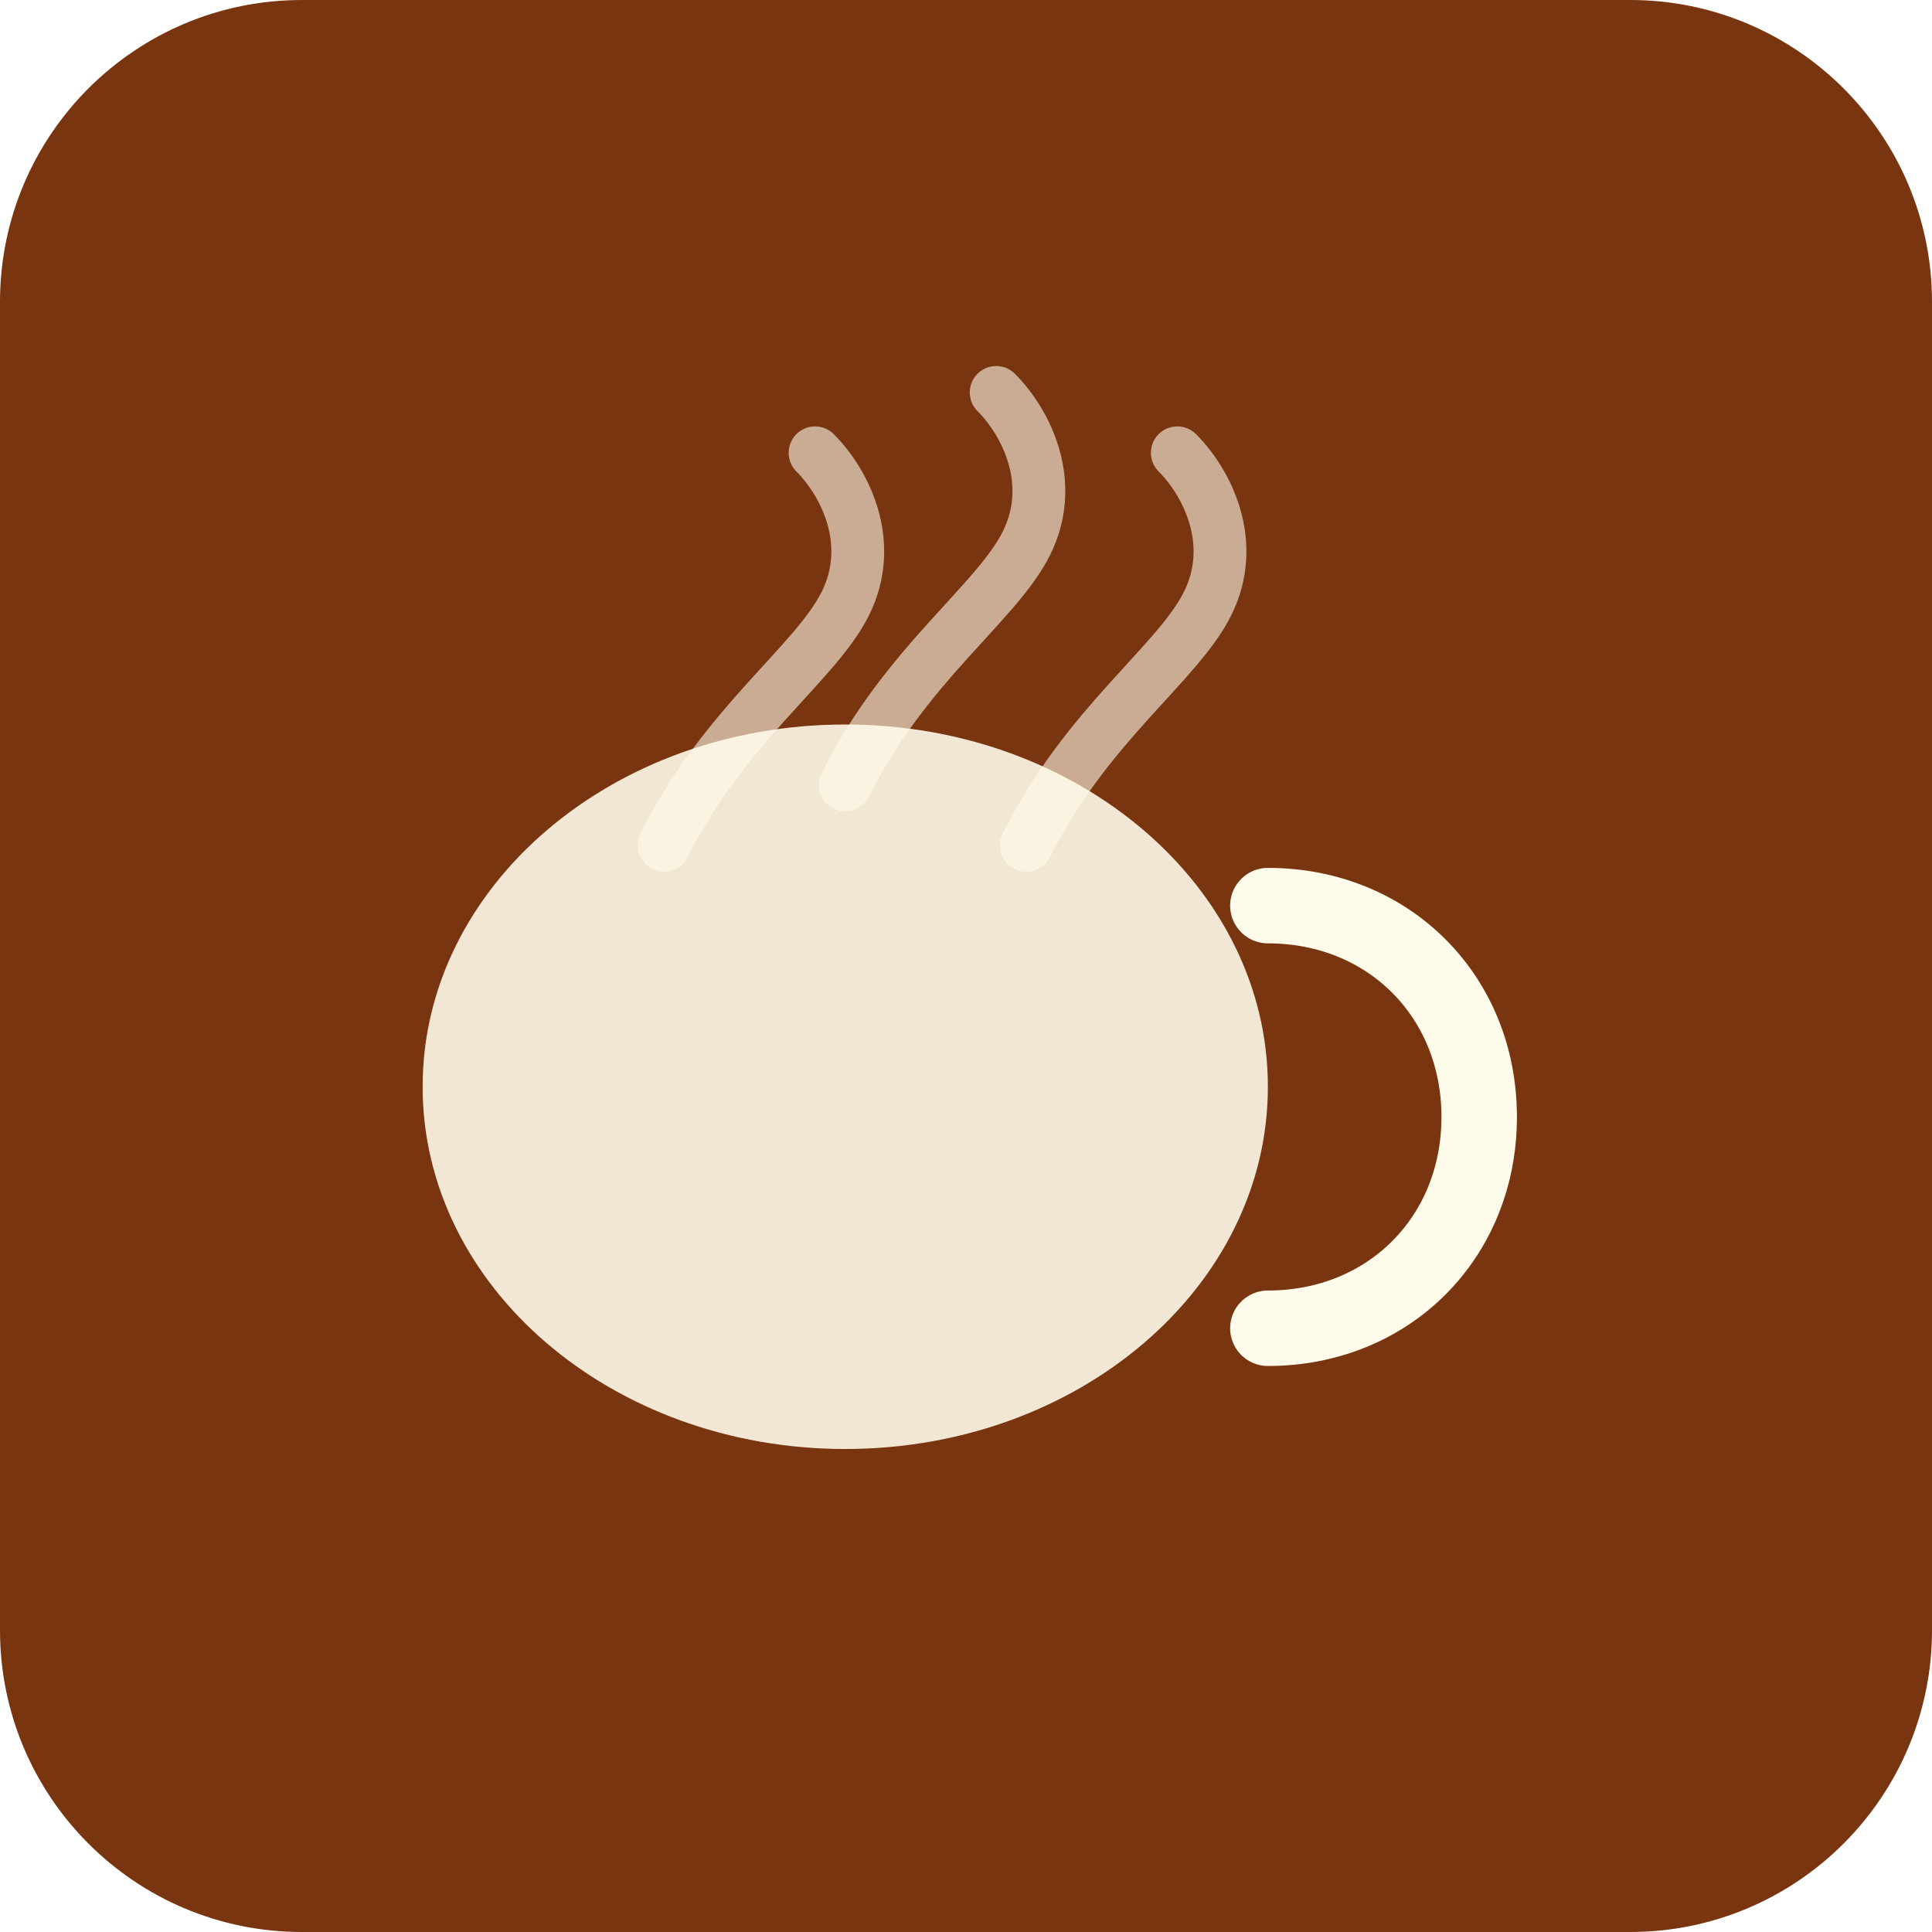
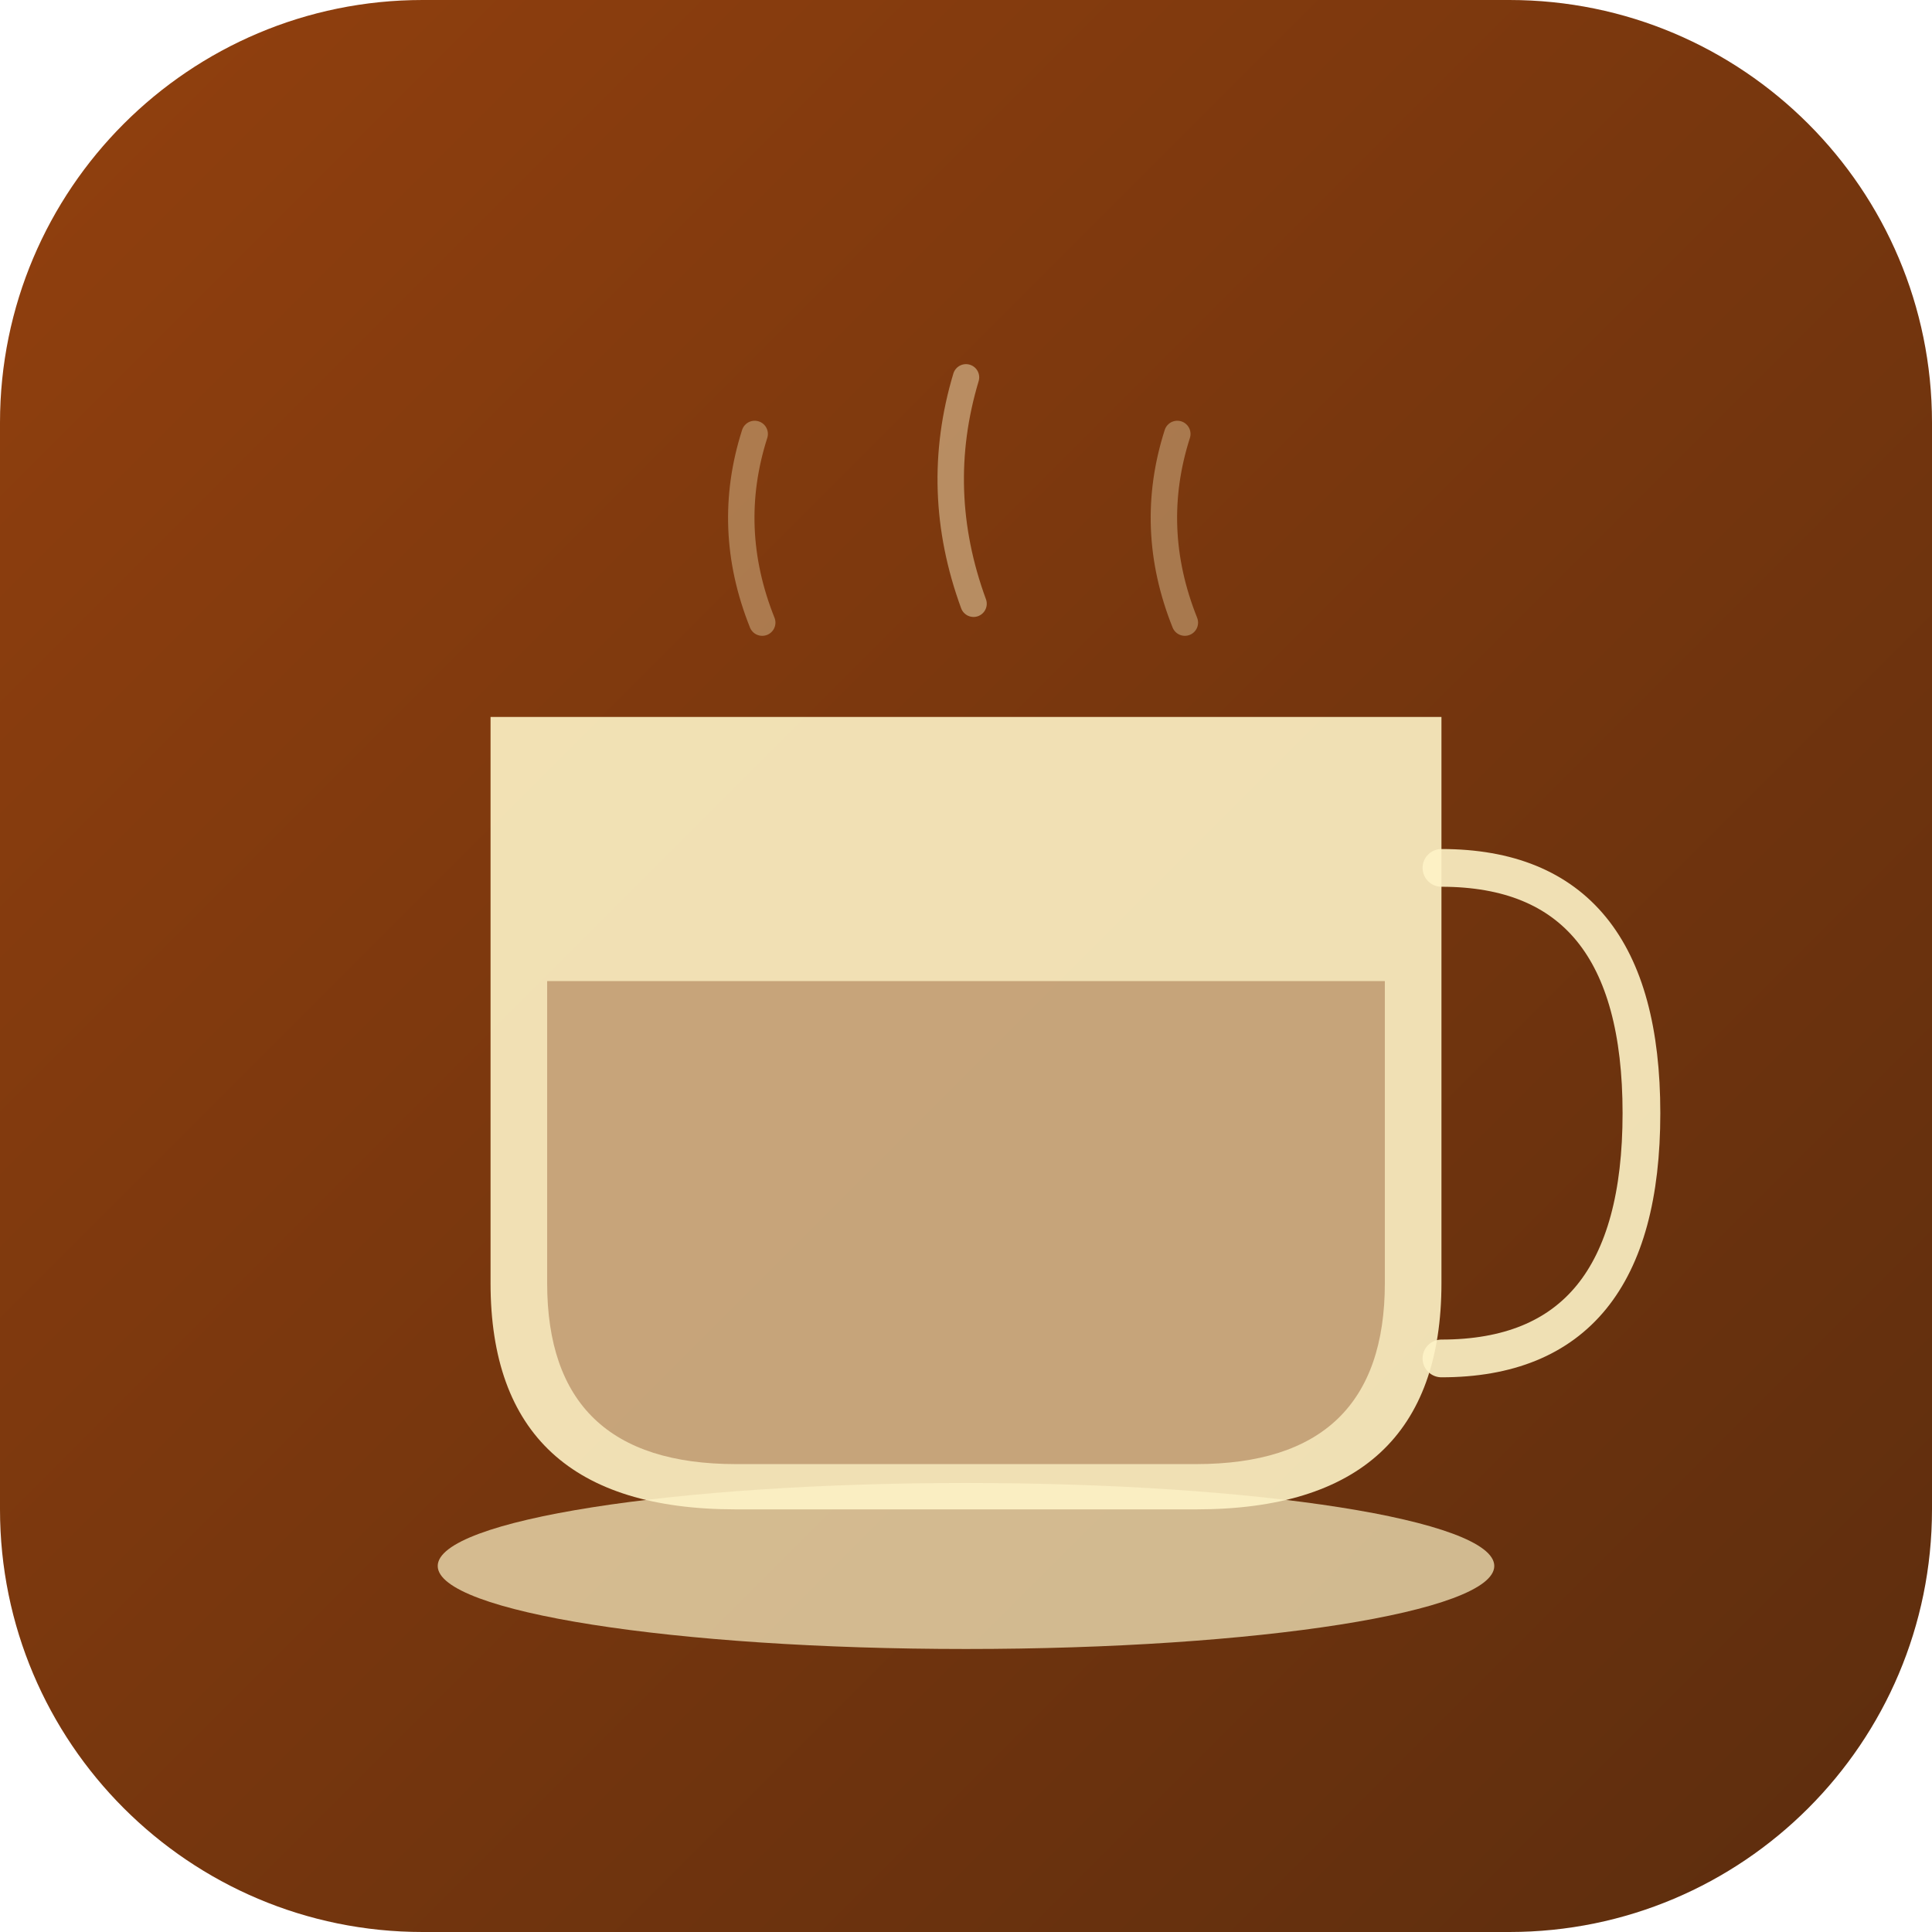
- <svg xmlns="http://www.w3.org/2000/svg" viewBox="0 0 512 512">
-   <rect width="512" height="512" rx="80" fill="#78350f" />
-   <ellipse cx="224" cy="288" rx="112" ry="96" fill="#fffbeb" opacity="0.9" />
-   <path d="M336 240c32 0 56 24 56 56s-24 56-56 56" fill="none" stroke="#fffbeb" stroke-width="20" stroke-linecap="round" />
-   <path d="M176 224c16-32 40-48 48-64s0-32-8-40" fill="none" stroke="#fffbeb" stroke-width="14" stroke-linecap="round" opacity="0.6" />
-   <path d="M224 208c16-32 40-48 48-64s0-32-8-40" fill="none" stroke="#fffbeb" stroke-width="14" stroke-linecap="round" opacity="0.6" />
-   <path d="M272 224c16-32 40-48 48-64s0-32-8-40" fill="none" stroke="#fffbeb" stroke-width="14" stroke-linecap="round" opacity="0.6" />
+ <svg xmlns="http://www.w3.org/2000/svg" viewBox="0 0 512 512" width="512" height="512">
+   <defs>
+     <linearGradient id="bg" x1="0" y1="0" x2="1" y2="1">
+       <stop offset="0%" stop-color="#92400e" />
+       <stop offset="100%" stop-color="#5c2d0e" />
+     </linearGradient>
+   </defs>
+   <rect width="512" height="512" rx="112" fill="url(#bg)" />
+   <path d="M200,115 Q192,140 202,165" fill="none" stroke="#fef3c7" stroke-width="7" stroke-linecap="round" opacity="0.35" />
+   <path d="M256,100 Q247,130 258,160" fill="none" stroke="#fef3c7" stroke-width="7" stroke-linecap="round" opacity="0.45" />
+   <path d="M312,115 Q304,140 314,165" fill="none" stroke="#fef3c7" stroke-width="7" stroke-linecap="round" opacity="0.35" />
+   <path d="M130,190 L130,340 Q130,400 195,400 L317,400 Q382,400 382,340 L382,190 Z" fill="#fef3c7" opacity="0.9" />
+   <path d="M145,260 L367,260 L367,340 Q367,388 317,388 L195,388 Q145,388 145,340 Z" fill="#78350f" opacity="0.35" />
+   <path d="M382,230 Q435,230 435,295 Q435,360 382,360" fill="none" stroke="#fef3c7" stroke-width="10" stroke-linecap="round" opacity="0.9" />
+   <ellipse cx="256" cy="415" rx="140" ry="22" fill="#fef3c7" opacity="0.7" />
</svg>
